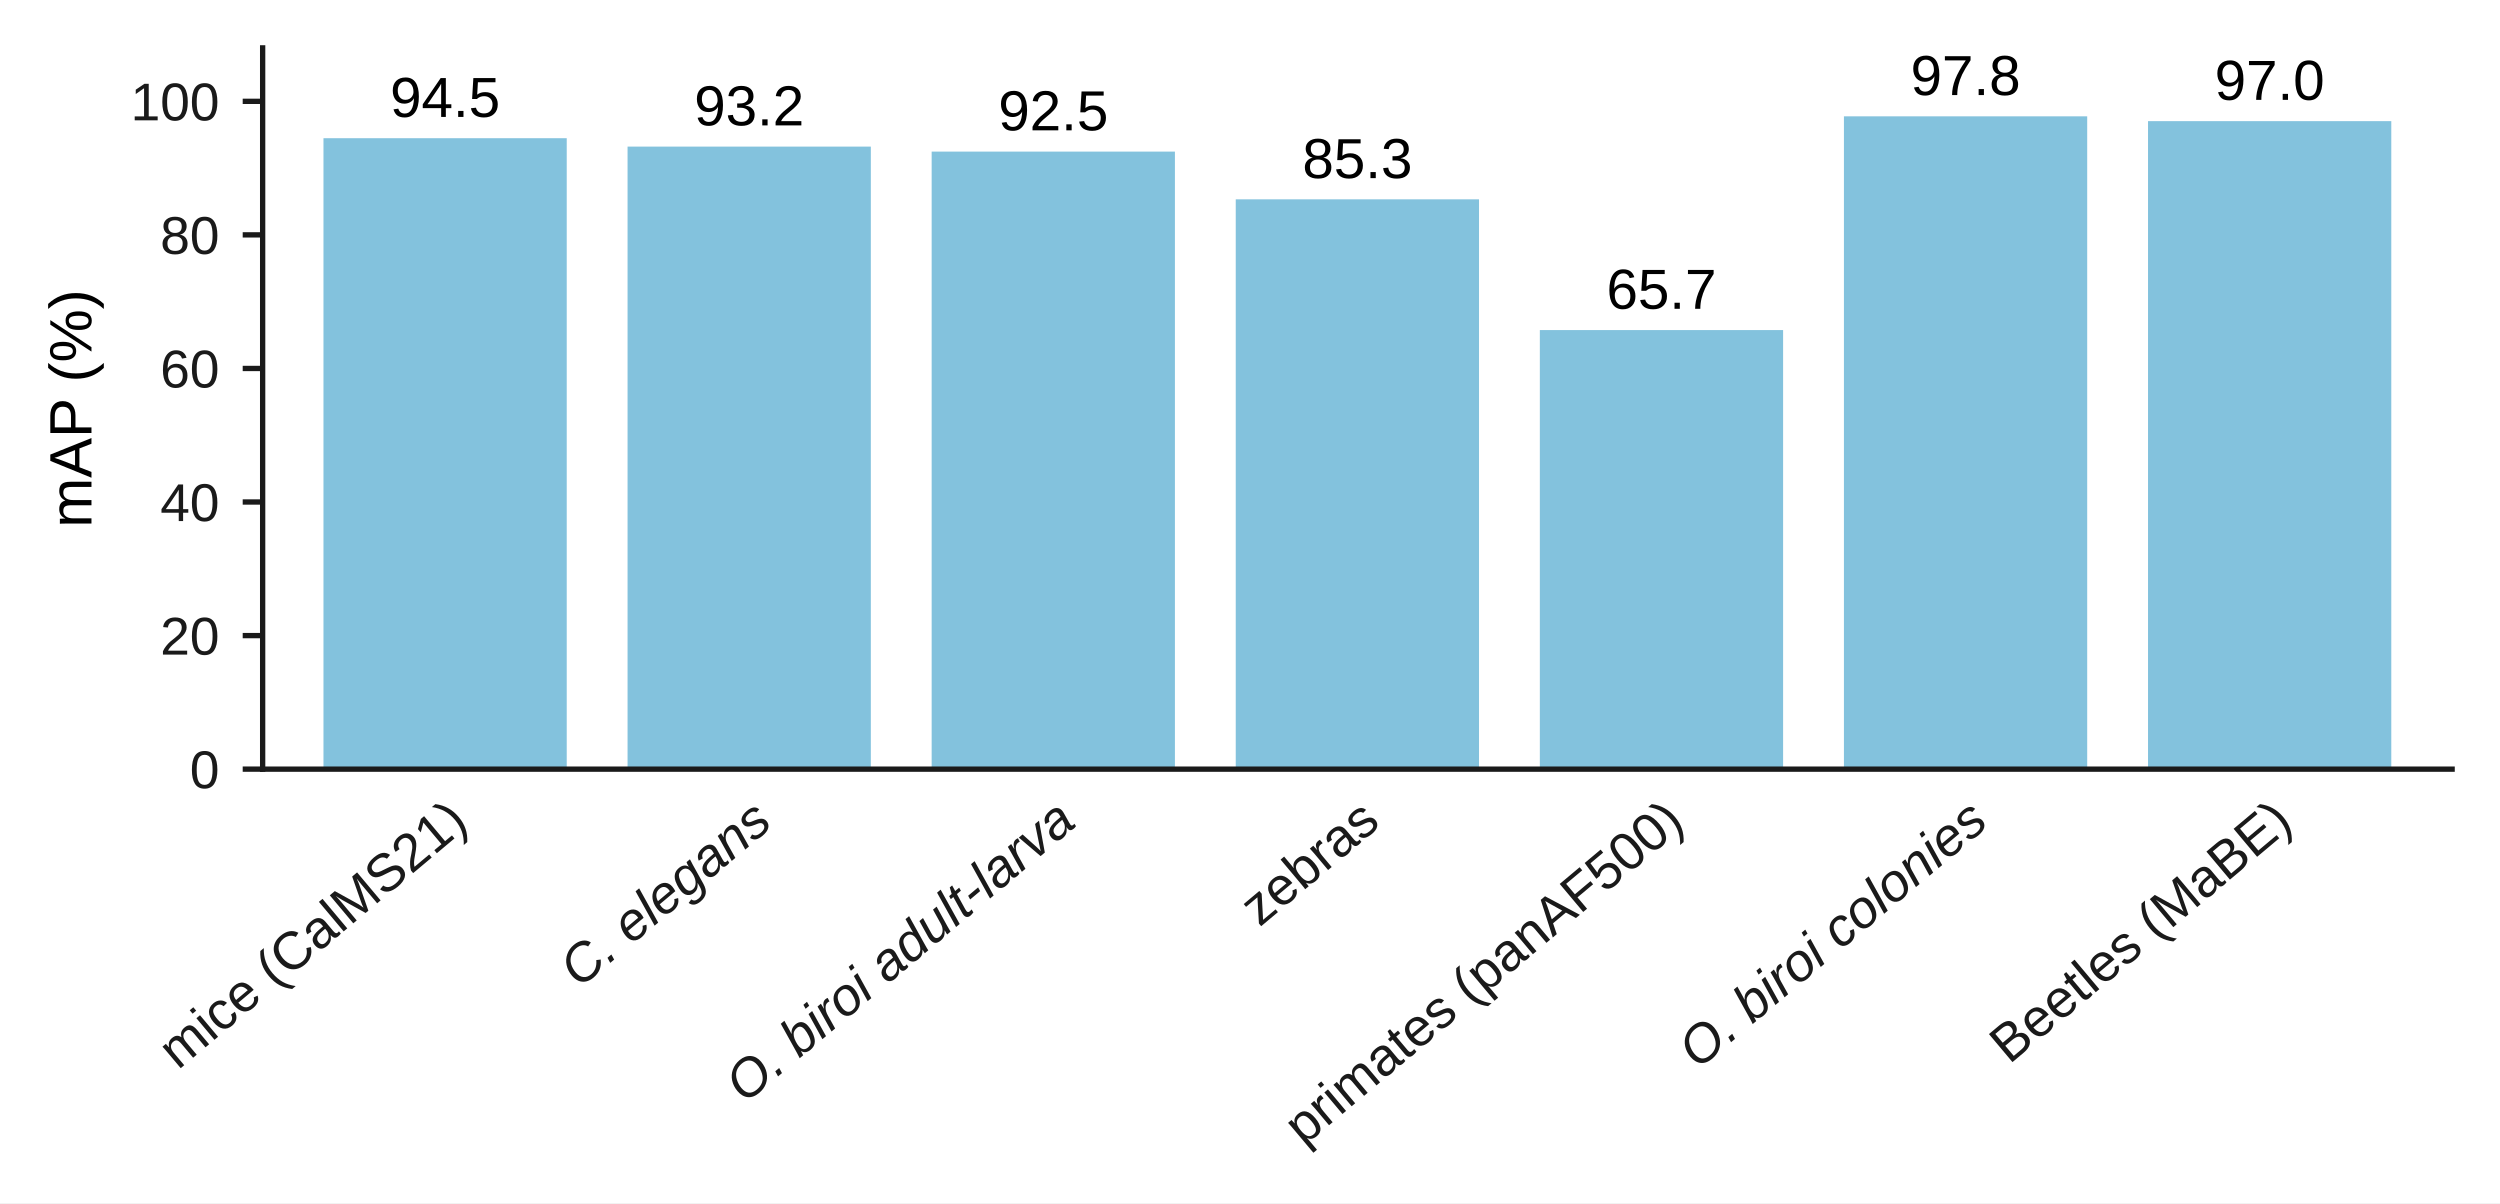
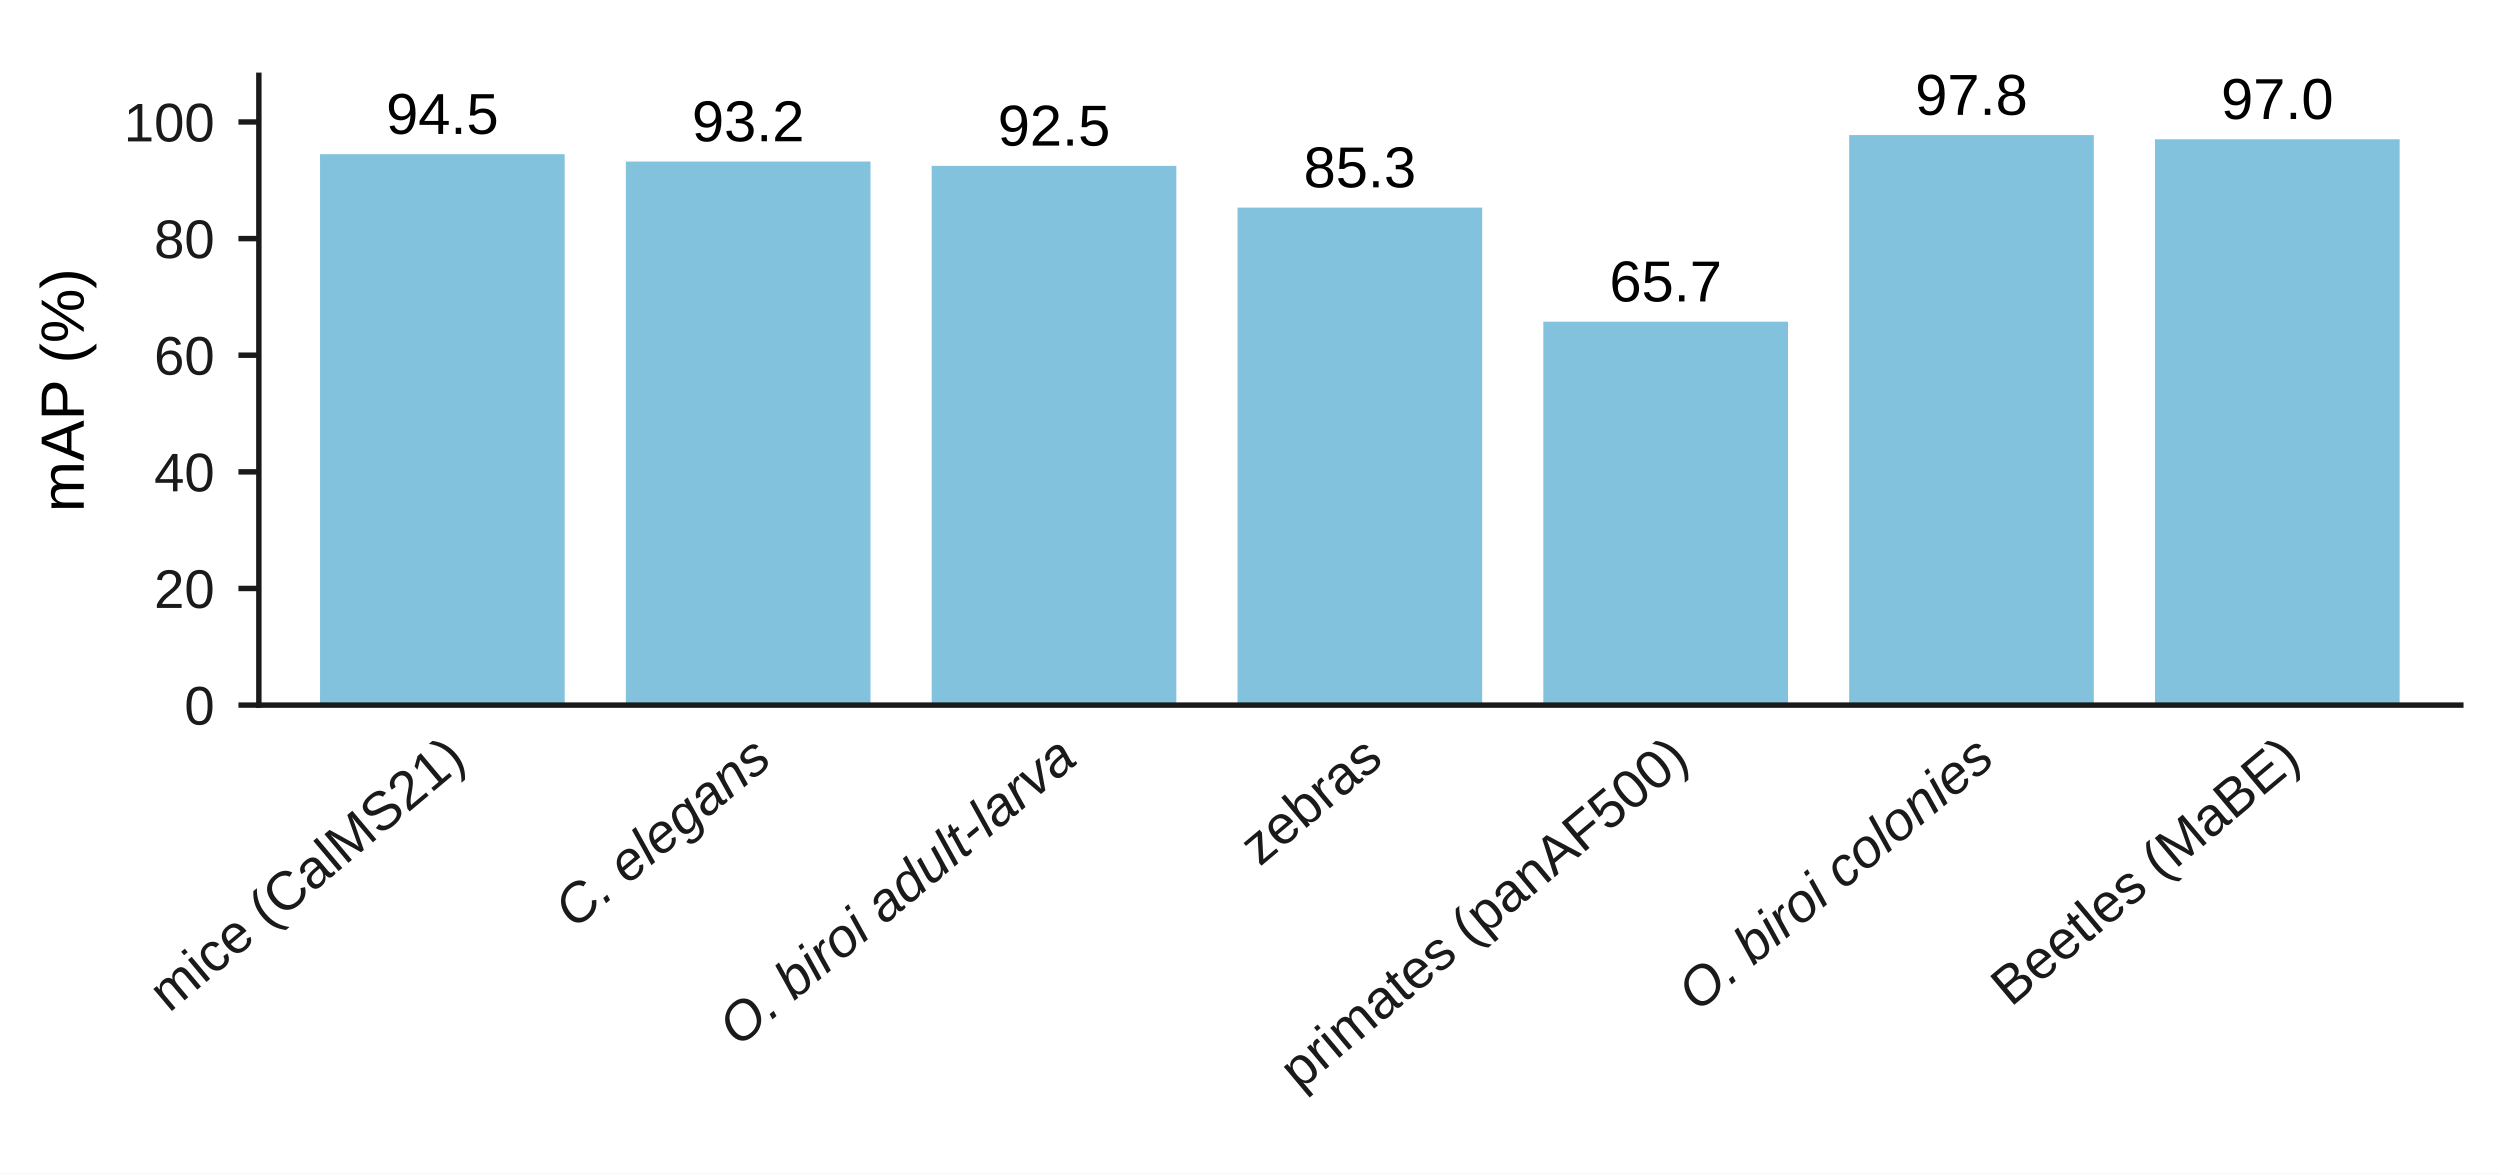
- <svg xmlns="http://www.w3.org/2000/svg" xmlns:xlink="http://www.w3.org/1999/xlink" width="375.9pt" height="180.9pt" viewBox="0 0 375.9 180.9" version="1.1">
+ <svg xmlns="http://www.w3.org/2000/svg" xmlns:xlink="http://www.w3.org/1999/xlink" width="367.5pt" height="172.5pt" viewBox="0 0 367.5 172.5" version="1.1">
  <defs>
    <style type="text/css">*{stroke-linejoin: round; stroke-linecap: butt}</style>
  </defs>
  <g id="figure_1">
    <g id="patch_1">
-       <path d="M 0 180.9  L 375.9 180.9  L 375.9 0  L 0 0  z " style="fill: #ffffff" />
+       <path d="M 0 172.5  L 367.5 172.5  L 367.5 0  L 0 0  z " style="fill: #ffffff" />
    </g>
    <g id="axes_1">
      <g id="patch_2">
-         <path d="M 39.492 115.65  L 368.7 115.65  L 368.7 7.2  L 39.492 7.2  z " style="fill: #ffffff" />
+         <path d="M 38.052 103.651  L 361.74 103.651  L 361.74 11.07  L 38.052 11.07  z " style="fill: #ffffff" />
      </g>
      <g id="patch_3">
-         <path d="M 48.637 115.65  L 85.215 115.65  L 85.215 20.78  L 48.637 20.78  z " clip-path="url(#p6c46a86794)" style="fill: #83c2dd" />
+         <path d="M 47.044 103.651  L 83.009 103.651  L 83.009 22.663  L 47.044 22.663  z " clip-path="url(#p924bd8c25e)" style="fill: #83c2dd" />
      </g>
      <g id="patch_4">
-         <path d="M 94.36 115.65  L 130.939 115.65  L 130.939 22.048  L 94.36 22.048  z " clip-path="url(#p6c46a86794)" style="fill: #83c2dd" />
+         <path d="M 92 103.651  L 127.965 103.651  L 127.965 23.746  L 92 23.746  z " clip-path="url(#p924bd8c25e)" style="fill: #83c2dd" />
      </g>
      <g id="patch_5">
-         <path d="M 140.083 115.65  L 176.662 115.65  L 176.662 22.793  L 140.083 22.793  z " clip-path="url(#p6c46a86794)" style="fill: #83c2dd" />
+         <path d="M 136.957 103.651  L 172.922 103.651  L 172.922 24.381  L 136.957 24.381  z " clip-path="url(#p924bd8c25e)" style="fill: #83c2dd" />
      </g>
      <g id="patch_6">
-         <path d="M 185.807 115.65  L 222.385 115.65  L 222.385 29.976  L 185.807 29.976  z " clip-path="url(#p6c46a86794)" style="fill: #83c2dd" />
+         <path d="M 181.913 103.651  L 217.879 103.651  L 217.879 30.514  L 181.913 30.514  z " clip-path="url(#p924bd8c25e)" style="fill: #83c2dd" />
      </g>
      <g id="patch_7">
-         <path d="M 231.53 115.65  L 268.108 115.65  L 268.108 49.627  L 231.53 49.627  z " clip-path="url(#p6c46a86794)" style="fill: #83c2dd" />
+         <path d="M 226.87 103.651  L 262.835 103.651  L 262.835 47.289  L 226.87 47.289  z " clip-path="url(#p924bd8c25e)" style="fill: #83c2dd" />
      </g>
      <g id="patch_8">
-         <path d="M 277.253 115.65  L 313.832 115.65  L 313.832 17.492  L 277.253 17.492  z " clip-path="url(#p6c46a86794)" style="fill: #83c2dd" />
+         <path d="M 271.827 103.651  L 307.792 103.651  L 307.792 19.856  L 271.827 19.856  z " clip-path="url(#p924bd8c25e)" style="fill: #83c2dd" />
      </g>
      <g id="patch_9">
-         <path d="M 322.976 115.65  L 359.555 115.65  L 359.555 18.21  L 322.976 18.21  z " clip-path="url(#p6c46a86794)" style="fill: #83c2dd" />
+         <path d="M 316.783 103.651  L 352.749 103.651  L 352.749 20.47  L 316.783 20.47  z " clip-path="url(#p924bd8c25e)" style="fill: #83c2dd" />
      </g>
      <g id="matplotlib.axis_1">
        <g id="xtick_1">
          <g id="line2d_1" />
          <g id="text_1">
-             <text style="font-size: 8px; font-family: 'Arial'; text-anchor: end; fill: #1a1a1a" x="70.67" y="124.111" transform="rotate(-40 70.66957 124.1114)">mice (CalMS21)</text>
+             <text style="font-size: 8px; font-family: 'Arial'; text-anchor: end; fill: #1a1a1a" x="68.77" y="112.112" transform="rotate(-40 68.76961 112.1119)">mice (CalMS21)</text>
          </g>
        </g>
        <g id="xtick_2">
          <g id="line2d_2" />
          <g id="text_2">
-             <text style="font-style: italic; font-size: 8px; font-family: 'Arial'; text-anchor: end; fill: #1a1a1a" x="116.393" y="124.111" transform="rotate(-40 116.3928 124.1114)">C. elegans</text>
+             <text style="font-style: italic; font-size: 8px; font-family: 'Arial'; text-anchor: end; fill: #1a1a1a" x="113.726" y="112.112" transform="rotate(-40 113.7262 112.1119)">C. elegans</text>
          </g>
        </g>
        <g id="xtick_3">
          <g id="line2d_3" />
          <g id="text_3">
-             <text style="font-style: italic; font-size: 8px; font-family: 'Arial'; text-anchor: end; fill: #1a1a1a" x="162.053" y="124.037" transform="rotate(-40 162.0534 124.0367)">O. biroi adult-larva</text>
+             <text style="font-style: italic; font-size: 8px; font-family: 'Arial'; text-anchor: end; fill: #1a1a1a" x="158.62" y="112.037" transform="rotate(-40 158.6202 112.0372)">O. biroi adult-larva</text>
          </g>
        </g>
        <g id="xtick_4">
          <g id="line2d_4" />
          <g id="text_4">
-             <text style="font-size: 8px; font-family: 'Arial'; text-anchor: end; fill: #1a1a1a" x="207.777" y="124.037" transform="rotate(-40 207.7766 124.0367)">zebras</text>
+             <text style="font-size: 8px; font-family: 'Arial'; text-anchor: end; fill: #1a1a1a" x="203.577" y="112.037" transform="rotate(-40 203.5769 112.0372)">zebras</text>
          </g>
        </g>
        <g id="xtick_5">
          <g id="line2d_5" />
          <g id="text_5">
-             <text style="font-size: 8px; font-family: 'Arial'; text-anchor: end; fill: #1a1a1a" x="253.563" y="124.111" transform="rotate(-40 253.5625 124.1114)">primates (panAF500)</text>
+             <text style="font-size: 8px; font-family: 'Arial'; text-anchor: end; fill: #1a1a1a" x="248.596" y="112.112" transform="rotate(-40 248.5962 112.1119)">primates (panAF500)</text>
          </g>
        </g>
        <g id="xtick_6">
          <g id="line2d_6" />
          <g id="text_6">
-             <text style="font-style: italic; font-size: 8px; font-family: 'Arial'; text-anchor: end; fill: #1a1a1a" x="299.223" y="124.037" transform="rotate(-40 299.2231 124.0367)">O. biroi colonies</text>
+             <text style="font-style: italic; font-size: 8px; font-family: 'Arial'; text-anchor: end; fill: #1a1a1a" x="293.49" y="112.037" transform="rotate(-40 293.4901 112.0372)">O. biroi colonies</text>
          </g>
        </g>
        <g id="xtick_7">
          <g id="line2d_7" />
          <g id="text_7">
-             <text style="font-size: 8px; font-family: 'Arial'; text-anchor: end; fill: #1a1a1a" x="345.009" y="124.111" transform="rotate(-40 345.009 124.1114)">Beetles (MaBE)</text>
+             <text style="font-size: 8px; font-family: 'Arial'; text-anchor: end; fill: #1a1a1a" x="338.509" y="112.112" transform="rotate(-40 338.5095 112.1119)">Beetles (MaBE)</text>
          </g>
        </g>
      </g>
      <g id="matplotlib.axis_2">
        <g id="ytick_1">
          <g id="line2d_8">
            <defs>
-               <path id="m558f24f1ec" d="M 0 0  L -3 0  " style="stroke: #1a1a1a; stroke-width: 0.8" />
+               <path id="m486d1cf443" d="M 0 0  L -3 0  " style="stroke: #1a1a1a; stroke-width: 0.8" />
            </defs>
            <g>
-               <use xlink:href="#m558f24f1ec" x="39.492" y="115.65" style="fill: #1a1a1a; stroke: #1a1a1a; stroke-width: 0.8" />
+               <use xlink:href="#m486d1cf443" x="38.052" y="103.651" style="fill: #1a1a1a; stroke: #1a1a1a; stroke-width: 0.8" />
            </g>
          </g>
          <g id="text_8">
-             <text style="font-size: 8px; font-family: 'Arial'; text-anchor: end; fill: #1a1a1a" x="32.992" y="118.513" transform="rotate(-0 32.99219 118.5133)">0</text>
+             <text style="font-size: 8px; font-family: 'Arial'; text-anchor: end; fill: #1a1a1a" x="31.552" y="106.514" transform="rotate(-0 31.55219 106.5138)">0</text>
          </g>
        </g>
        <g id="ytick_2">
          <g id="line2d_9">
            <g>
-               <use xlink:href="#m558f24f1ec" x="39.492" y="95.567" style="fill: #1a1a1a; stroke: #1a1a1a; stroke-width: 0.8" />
+               <use xlink:href="#m486d1cf443" x="38.052" y="86.506" style="fill: #1a1a1a; stroke: #1a1a1a; stroke-width: 0.8" />
            </g>
          </g>
          <g id="text_9">
-             <text style="font-size: 8px; font-family: 'Arial'; text-anchor: end; fill: #1a1a1a" x="32.992" y="98.43" transform="rotate(-0 32.99219 98.42994)">20</text>
+             <text style="font-size: 8px; font-family: 'Arial'; text-anchor: end; fill: #1a1a1a" x="31.552" y="89.369" transform="rotate(-0 31.55219 89.3693)">20</text>
          </g>
        </g>
        <g id="ytick_3">
          <g id="line2d_10">
            <g>
-               <use xlink:href="#m558f24f1ec" x="39.492" y="75.483" style="fill: #1a1a1a; stroke: #1a1a1a; stroke-width: 0.8" />
+               <use xlink:href="#m486d1cf443" x="38.052" y="69.362" style="fill: #1a1a1a; stroke: #1a1a1a; stroke-width: 0.8" />
            </g>
          </g>
          <g id="text_10">
-             <text style="font-size: 8px; font-family: 'Arial'; text-anchor: end; fill: #1a1a1a" x="32.992" y="78.347" transform="rotate(-0 32.99219 78.34657)">40</text>
+             <text style="font-size: 8px; font-family: 'Arial'; text-anchor: end; fill: #1a1a1a" x="31.552" y="72.225" transform="rotate(-0 31.55219 72.2248)">40</text>
          </g>
        </g>
        <g id="ytick_4">
          <g id="line2d_11">
            <g>
-               <use xlink:href="#m558f24f1ec" x="39.492" y="55.4" style="fill: #1a1a1a; stroke: #1a1a1a; stroke-width: 0.8" />
+               <use xlink:href="#m486d1cf443" x="38.052" y="52.217" style="fill: #1a1a1a; stroke: #1a1a1a; stroke-width: 0.8" />
            </g>
          </g>
          <g id="text_11">
-             <text style="font-size: 8px; font-family: 'Arial'; text-anchor: end; fill: #1a1a1a" x="32.992" y="58.263" transform="rotate(-0 32.99219 58.26321)">60</text>
+             <text style="font-size: 8px; font-family: 'Arial'; text-anchor: end; fill: #1a1a1a" x="31.552" y="55.08" transform="rotate(-0 31.55219 55.08031)">60</text>
          </g>
        </g>
        <g id="ytick_5">
          <g id="line2d_12">
            <g>
-               <use xlink:href="#m558f24f1ec" x="39.492" y="35.317" style="fill: #1a1a1a; stroke: #1a1a1a; stroke-width: 0.8" />
+               <use xlink:href="#m486d1cf443" x="38.052" y="35.073" style="fill: #1a1a1a; stroke: #1a1a1a; stroke-width: 0.8" />
            </g>
          </g>
          <g id="text_12">
-             <text style="font-size: 8px; font-family: 'Arial'; text-anchor: end; fill: #1a1a1a" x="32.992" y="38.18" transform="rotate(-0 32.99219 38.17984)">80</text>
+             <text style="font-size: 8px; font-family: 'Arial'; text-anchor: end; fill: #1a1a1a" x="31.552" y="37.936" transform="rotate(-0 31.55219 37.93582)">80</text>
          </g>
        </g>
        <g id="ytick_6">
          <g id="line2d_13">
            <g>
-               <use xlink:href="#m558f24f1ec" x="39.492" y="15.233" style="fill: #1a1a1a; stroke: #1a1a1a; stroke-width: 0.8" />
+               <use xlink:href="#m486d1cf443" x="38.052" y="17.928" style="fill: #1a1a1a; stroke: #1a1a1a; stroke-width: 0.8" />
            </g>
          </g>
          <g id="text_13">
-             <text style="font-size: 8px; font-family: 'Arial'; text-anchor: end; fill: #1a1a1a" x="32.992" y="18.096" transform="rotate(-0 32.99219 18.09647)">100</text>
+             <text style="font-size: 8px; font-family: 'Arial'; text-anchor: end; fill: #1a1a1a" x="31.552" y="20.791" transform="rotate(-0 31.55219 20.79133)">100</text>
          </g>
        </g>
        <g id="text_14">
-           <text style="font-size: 9px; font-family: 'Arial'; text-anchor: middle" x="13.752" y="61.425" transform="rotate(-90 13.75172 61.42509)">mAP (%)</text>
+           <text style="font-size: 9px; font-family: 'Arial'; text-anchor: middle" x="12.312" y="57.361" transform="rotate(-90 12.31172 57.36053)">mAP (%)</text>
        </g>
      </g>
      <g id="patch_10">
-         <path d="M 39.492 115.65  L 39.492 7.2  " style="fill: none; stroke: #1a1a1a; stroke-width: 0.8; stroke-linejoin: miter; stroke-linecap: square" />
+         <path d="M 38.052 103.651  L 38.052 11.07  " style="fill: none; stroke: #1a1a1a; stroke-width: 0.8; stroke-linejoin: miter; stroke-linecap: square" />
      </g>
      <g id="patch_11">
-         <path d="M 39.492 115.65  L 368.7 115.65  " style="fill: none; stroke: #1a1a1a; stroke-width: 0.8; stroke-linejoin: miter; stroke-linecap: square" />
+         <path d="M 38.052 103.651  L 361.74 103.651  " style="fill: none; stroke: #1a1a1a; stroke-width: 0.8; stroke-linejoin: miter; stroke-linecap: square" />
      </g>
      <g id="text_15">
-         <text style="font-size: 8.5px; font-family: 'Arial'; text-anchor: middle" x="66.926" y="17.585" transform="rotate(-0 66.92613 17.58459)">94.5</text>
+         <text style="font-size: 8.5px; font-family: 'Arial'; text-anchor: middle" x="65.026" y="19.688" transform="rotate(-0 65.02617 19.68817)">94.5</text>
      </g>
      <g id="text_16">
-         <text style="font-size: 8.5px; font-family: 'Arial'; text-anchor: middle" x="112.649" y="18.853" transform="rotate(-0 112.6494 18.85284)">93.2</text>
+         <text style="font-size: 8.5px; font-family: 'Arial'; text-anchor: middle" x="109.983" y="20.771" transform="rotate(-0 109.9828 20.77083)">93.2</text>
      </g>
      <g id="text_17">
-         <text style="font-size: 8.5px; font-family: 'Arial'; text-anchor: middle" x="158.373" y="19.597" transform="rotate(-0 158.3726 19.59697)">92.5</text>
+         <text style="font-size: 8.5px; font-family: 'Arial'; text-anchor: middle" x="154.939" y="21.406" transform="rotate(-0 154.9395 21.40607)">92.5</text>
      </g>
      <g id="text_18">
-         <text style="font-size: 8.5px; font-family: 'Arial'; text-anchor: middle" x="204.096" y="26.78" transform="rotate(-0 204.0959 26.78049)">85.3</text>
+         <text style="font-size: 8.5px; font-family: 'Arial'; text-anchor: middle" x="199.896" y="27.538" transform="rotate(-0 199.8961 27.5384)">85.3</text>
      </g>
      <g id="text_19">
-         <text style="font-size: 8.5px; font-family: 'Arial'; text-anchor: middle" x="249.819" y="46.431" transform="rotate(-0 249.8191 46.43127)">65.7</text>
+         <text style="font-size: 8.5px; font-family: 'Arial'; text-anchor: middle" x="244.853" y="44.314" transform="rotate(-0 244.8527 44.3136)">65.7</text>
      </g>
      <g id="text_20">
-         <text style="font-size: 8.5px; font-family: 'Arial'; text-anchor: middle" x="295.542" y="14.296" transform="rotate(-0 295.5423 14.29612)">97.8</text>
+         <text style="font-size: 8.5px; font-family: 'Arial'; text-anchor: middle" x="289.809" y="16.881" transform="rotate(-0 289.8094 16.88091)">97.8</text>
      </g>
      <g id="text_21">
-         <text style="font-size: 8.5px; font-family: 'Arial'; text-anchor: middle" x="341.266" y="15.015" transform="rotate(-0 341.2656 15.01467)">97.0</text>
+         <text style="font-size: 8.5px; font-family: 'Arial'; text-anchor: middle" x="334.766" y="17.494" transform="rotate(-0 334.766 17.49431)">97.0</text>
      </g>
    </g>
  </g>
  <defs>
-     <clipPath id="p6c46a86794">
-       <rect x="39.492" y="7.2" width="329.207" height="108.45" />
+     <clipPath id="p924bd8c25e">
+       <rect x="38.052" y="11.07" width="323.688" height="92.58" />
    </clipPath>
  </defs>
</svg>
